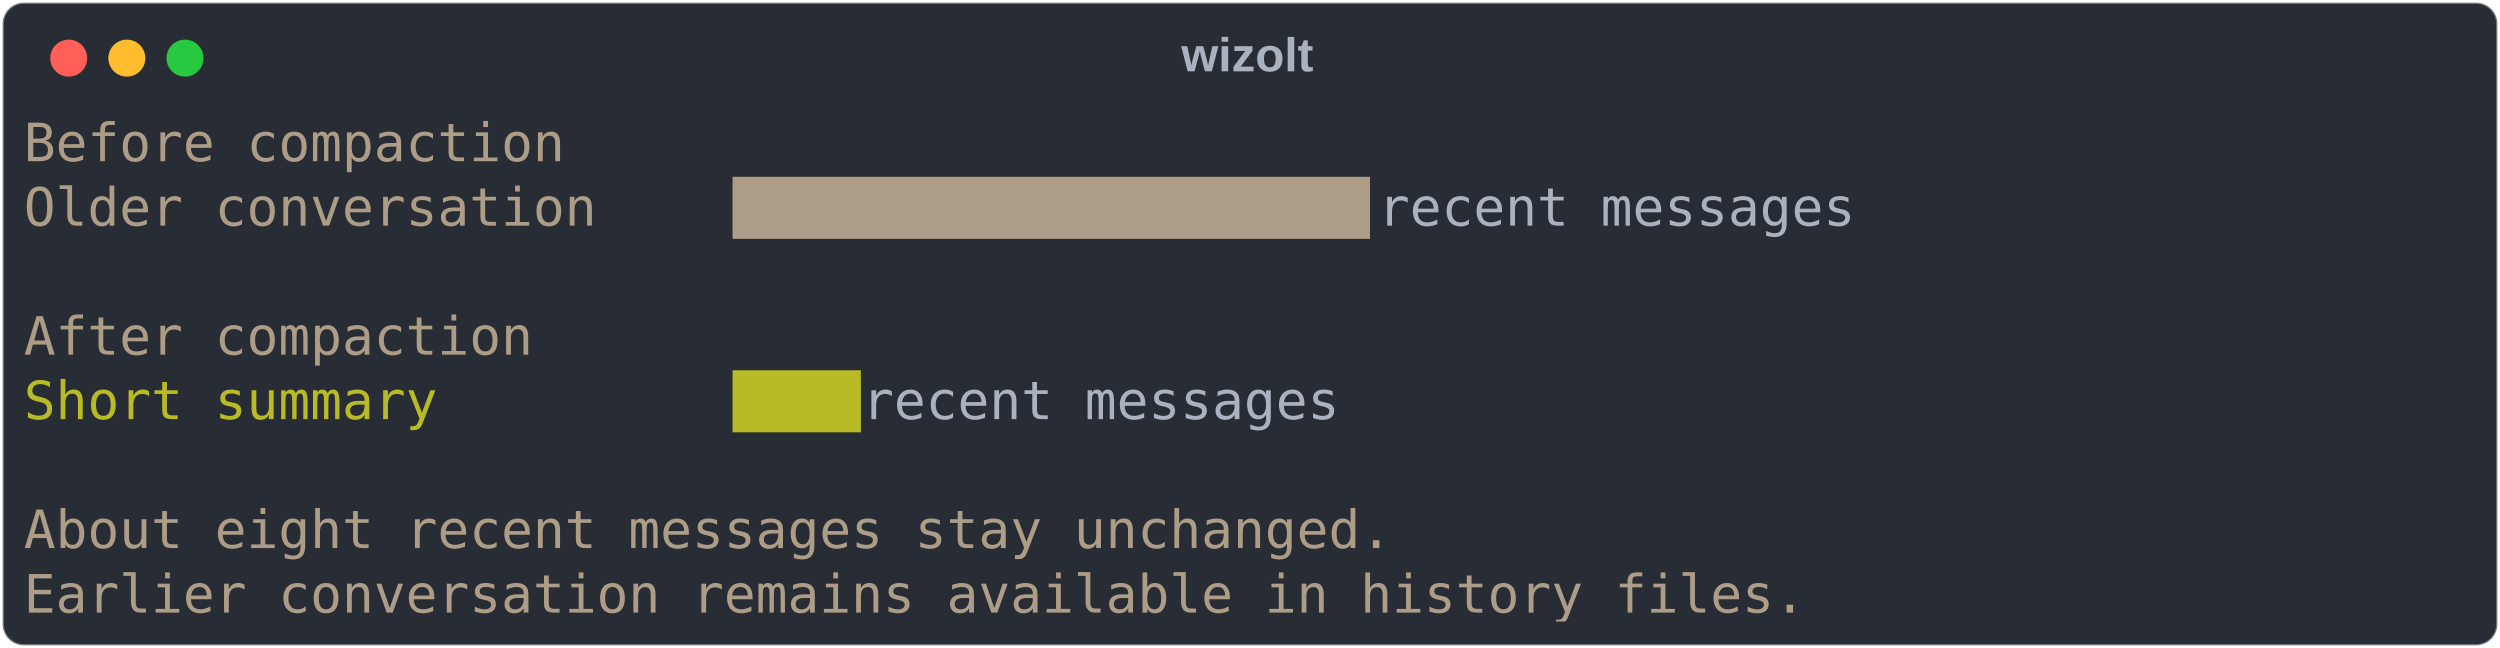
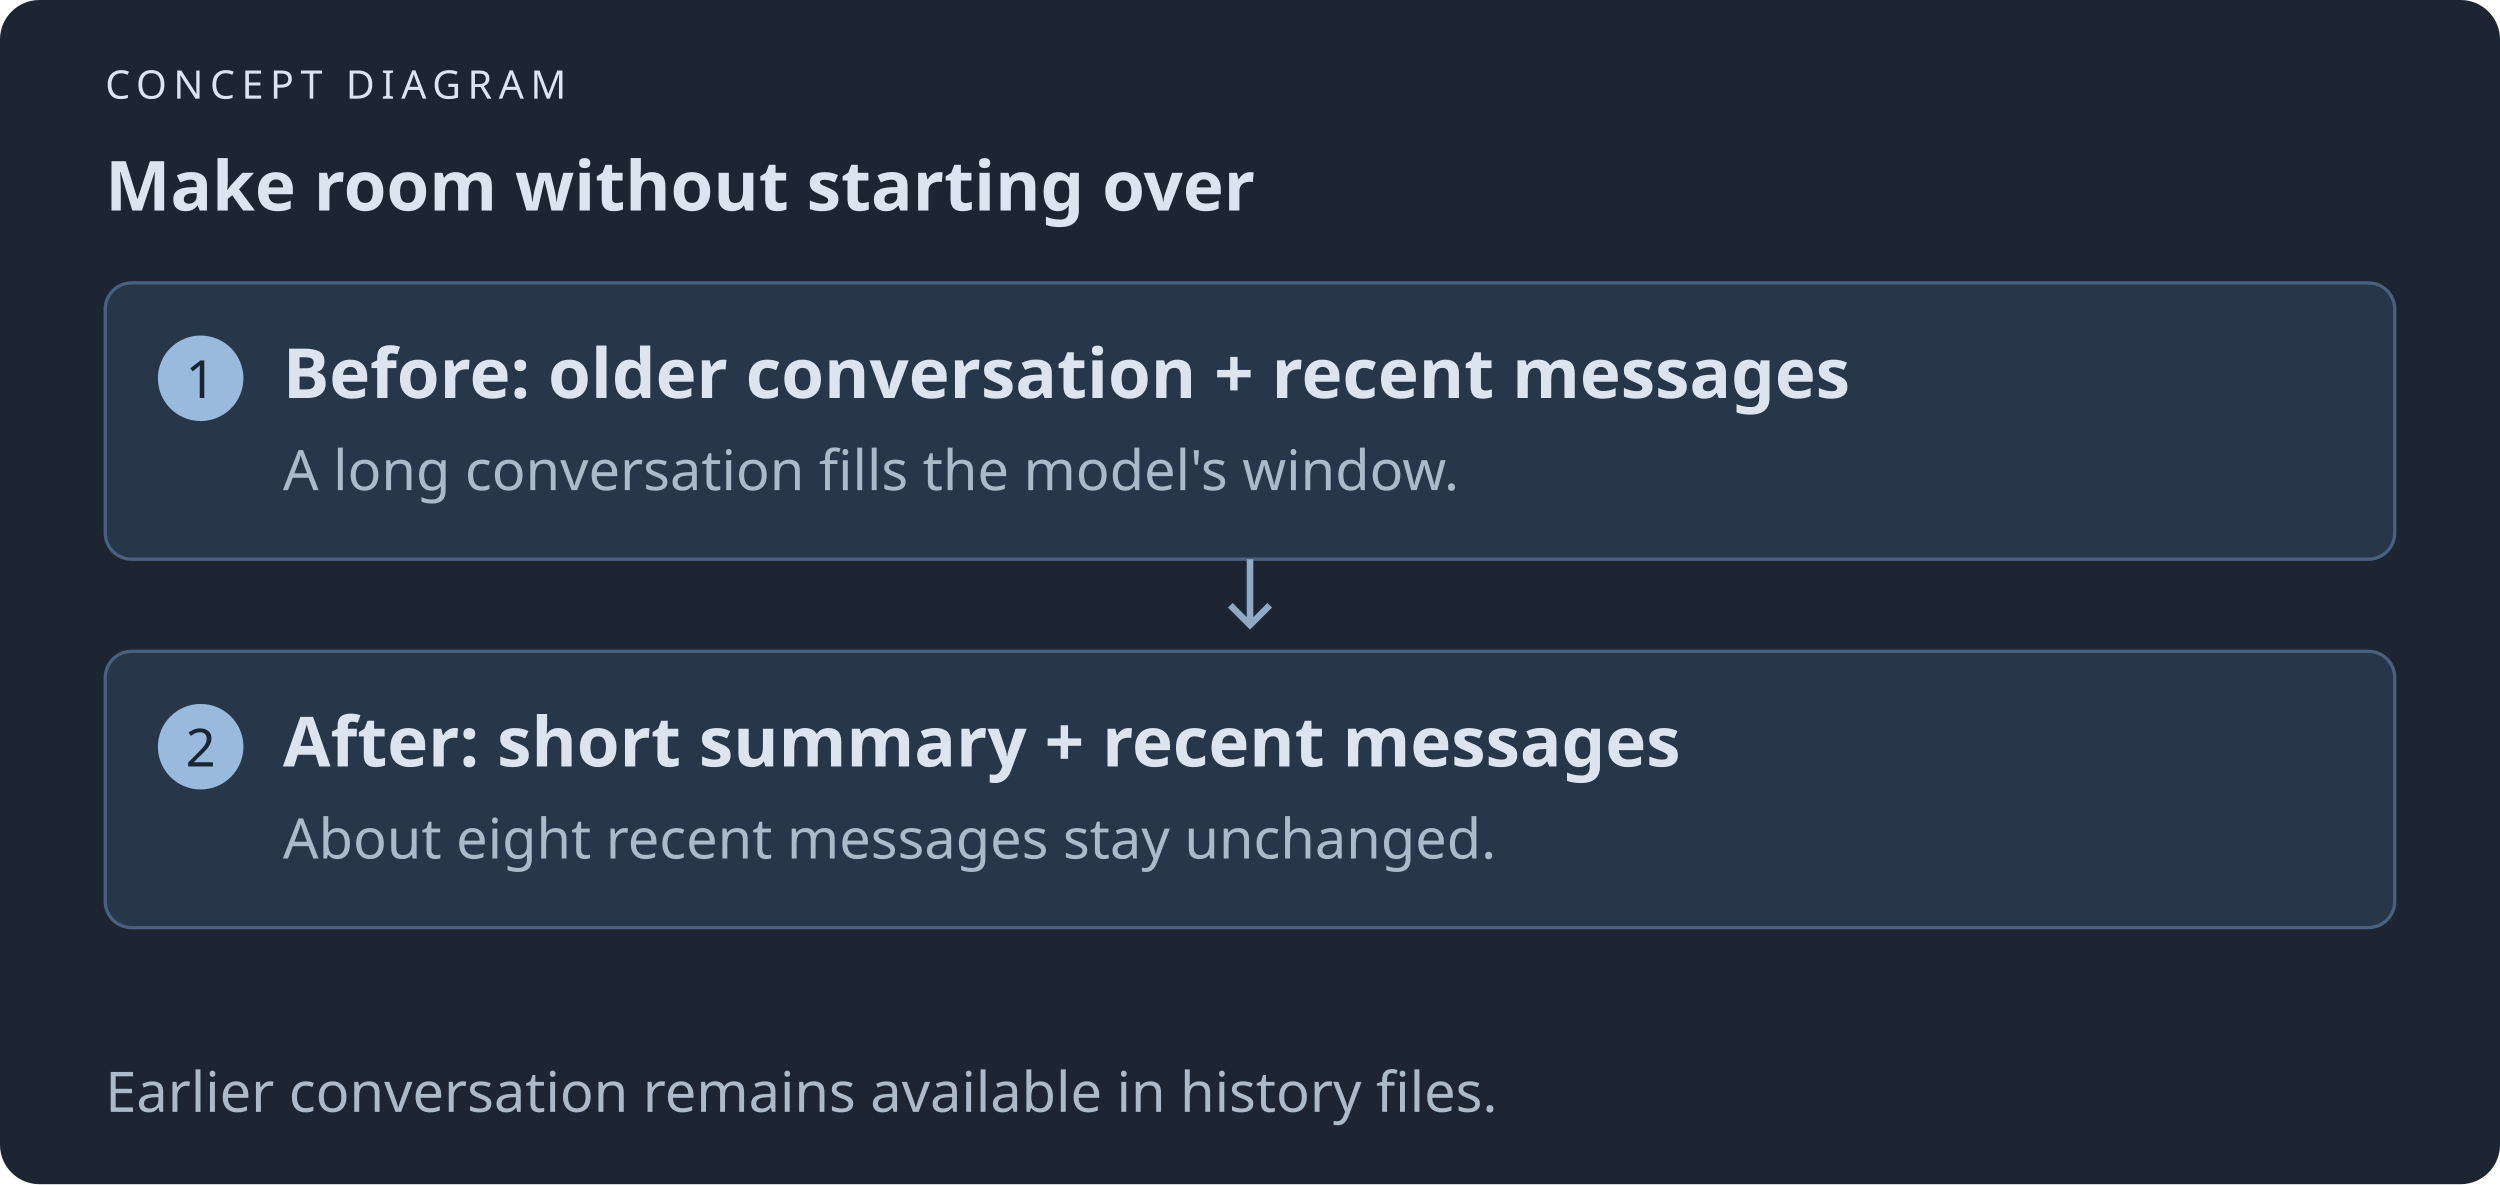
- <svg xmlns="http://www.w3.org/2000/svg" class="rich-terminal" viewBox="0 0 946 245.2">
-   <style>
- 
-     @font-face {
-         font-family: "Fira Code";
-         src: local("FiraCode-Regular"),
-                 url("https://cdnjs.cloudflare.com/ajax/libs/firacode/6.2.0/woff2/FiraCode-Regular.woff2") format("woff2"),
-                 url("https://cdnjs.cloudflare.com/ajax/libs/firacode/6.2.0/woff/FiraCode-Regular.woff") format("woff");
-         font-style: normal;
-         font-weight: 400;
-     }
-     @font-face {
-         font-family: "Fira Code";
-         src: local("FiraCode-Bold"),
-                 url("https://cdnjs.cloudflare.com/ajax/libs/firacode/6.2.0/woff2/FiraCode-Bold.woff2") format("woff2"),
-                 url("https://cdnjs.cloudflare.com/ajax/libs/firacode/6.2.0/woff/FiraCode-Bold.woff") format("woff");
-         font-style: bold;
-         font-weight: 700;
-     }
- 
-     .context-compaction-matrix {
-         font-family: Fira Code, monospace;
-         font-size: 20px;
-         line-height: 24.4px;
-         font-variant-east-asian: full-width;
-     }
- 
-     .context-compaction-title {
-         font-size: 18px;
-         font-weight: bold;
-         font-family: arial;
-     }
- 
-     .context-compaction-r1 { fill: #ad9d87 }
- .context-compaction-r2 { fill: #abb2bf }
- .context-compaction-r3 { fill: #b8bb26 }
-     </style>
-   <defs>
-     <clipPath id="context-compaction-clip-terminal">
-       <rect x="0" y="0" width="926.2" height="194.2" />
-     </clipPath>
-     <clipPath id="context-compaction-line-0">
-       <rect x="0" y="1.5" width="927.2" height="24.65" />
-     </clipPath>
-     <clipPath id="context-compaction-line-1">
-       <rect x="0" y="25.9" width="927.2" height="24.65" />
-     </clipPath>
-     <clipPath id="context-compaction-line-2">
-       <rect x="0" y="50.3" width="927.2" height="24.65" />
-     </clipPath>
-     <clipPath id="context-compaction-line-3">
-       <rect x="0" y="74.7" width="927.2" height="24.65" />
-     </clipPath>
-     <clipPath id="context-compaction-line-4">
-       <rect x="0" y="99.1" width="927.2" height="24.65" />
-     </clipPath>
-     <clipPath id="context-compaction-line-5">
-       <rect x="0" y="123.5" width="927.2" height="24.65" />
-     </clipPath>
-     <clipPath id="context-compaction-line-6">
-       <rect x="0" y="147.9" width="927.2" height="24.65" />
-     </clipPath>
-   </defs>
-   <rect fill="#282c34" stroke="rgba(255,255,255,0.35)" stroke-width="1" x="1" y="1" width="944" height="243.2" rx="8" />
-   <text class="context-compaction-title" fill="#abb2bf" text-anchor="middle" x="472" y="27">wizolt</text>
-   <g transform="translate(26,22)">
-     <circle cx="0" cy="0" r="7" fill="#ff5f57" />
-     <circle cx="22" cy="0" r="7" fill="#febc2e" />
-     <circle cx="44" cy="0" r="7" fill="#28c840" />
-   </g>
-   <g transform="translate(9, 41)" clip-path="url(#context-compaction-clip-terminal)">
-     <g class="context-compaction-matrix">
-       <text class="context-compaction-r1" x="0" y="20" textLength="207.4" clip-path="url(#context-compaction-line-0)">Before compaction</text>
-       <text class="context-compaction-r2" x="927.2" y="20" textLength="12.2" clip-path="url(#context-compaction-line-0)">
- </text>
-       <text class="context-compaction-r1" x="0" y="44.4" textLength="268.4" clip-path="url(#context-compaction-line-1)">  Older conversation  </text>
-       <text class="context-compaction-r1" x="268.4" y="44.4" textLength="244" clip-path="url(#context-compaction-line-1)">████████████████████</text>
-       <text class="context-compaction-r2" x="512.4" y="44.4" textLength="207.4" clip-path="url(#context-compaction-line-1)">  recent messages</text>
-       <text class="context-compaction-r2" x="927.2" y="44.4" textLength="12.2" clip-path="url(#context-compaction-line-1)">
- </text>
-       <text class="context-compaction-r2" x="927.2" y="68.8" textLength="12.2" clip-path="url(#context-compaction-line-2)">
- </text>
-       <text class="context-compaction-r1" x="0" y="93.2" textLength="195.2" clip-path="url(#context-compaction-line-3)">After compaction</text>
-       <text class="context-compaction-r2" x="927.2" y="93.2" textLength="12.2" clip-path="url(#context-compaction-line-3)">
- </text>
-       <text class="context-compaction-r3" x="0" y="117.6" textLength="268.4" clip-path="url(#context-compaction-line-4)">  Short summary       </text>
-       <text class="context-compaction-r3" x="268.4" y="117.6" textLength="48.8" clip-path="url(#context-compaction-line-4)">████</text>
-       <text class="context-compaction-r2" x="317.2" y="117.6" textLength="402.6" clip-path="url(#context-compaction-line-4)">                  recent messages</text>
-       <text class="context-compaction-r2" x="927.2" y="117.6" textLength="12.2" clip-path="url(#context-compaction-line-4)">
- </text>
-       <text class="context-compaction-r2" x="927.2" y="142" textLength="12.2" clip-path="url(#context-compaction-line-5)">
- </text>
-       <text class="context-compaction-r1" x="0" y="166.4" textLength="524.6" clip-path="url(#context-compaction-line-6)">About eight recent messages stay unchanged.</text>
-       <text class="context-compaction-r2" x="927.2" y="166.4" textLength="12.2" clip-path="url(#context-compaction-line-6)">
- </text>
-       <text class="context-compaction-r1" x="0" y="190.8" textLength="683.2" clip-path="url(#context-compaction-line-7)">Earlier conversation remains available in history files.</text>
-       <text class="context-compaction-r2" x="927.2" y="190.8" textLength="12.2" clip-path="url(#context-compaction-line-7)">
- </text>
-     </g>
-   </g>
+ <svg xmlns="http://www.w3.org/2000/svg" width="760" height="360" viewBox="0 0 760 360" role="img">
+   <style>text{font-family:system-ui,sans-serif;fill:#dce5ef}.detail{font-size:17px;fill:#acb9c9}.heading{font-size:21px;font-weight:600}</style>
+   <rect width="760" height="360" rx="12" fill="#1c2531" />
+   <text x="32" y="30" font-size="12" letter-spacing="2" fill="#97acc5">CONCEPT DIAGRAM</text>
+   <text x="32" y="64" class="heading">Make room without starting over</text>
+   <rect x="32" y="86" width="696" height="84" rx="8" fill="#273749" stroke="#49617e" />
+   <circle cx="61" cy="115" r="13" fill="#99badd" />
+   <text x="61" y="121" text-anchor="middle" style="fill:#182533;font-size:16px">1</text>
+   <text x="86" y="121" class="heading">Before: older conversation + recent messages</text>
+   <text x="86" y="149" class="detail">A long conversation fills the model's window.</text>
+   <path d="M380 170 v20 m-6 -6 l6 6 6 -6" fill="none" stroke="#91a9c5" stroke-width="2" />
+   <rect x="32" y="198" width="696" height="84" rx="8" fill="#273749" stroke="#49617e" />
+   <circle cx="61" cy="227" r="13" fill="#99badd" />
+   <text x="61" y="233" text-anchor="middle" style="fill:#182533;font-size:16px">2</text>
+   <text x="86" y="233" class="heading">After: short summary + recent messages</text>
+   <text x="86" y="261" class="detail">About eight recent messages stay unchanged.</text>
+   <text x="32" y="338" class="detail">Earlier conversation remains available in history files.</text>
</svg>
